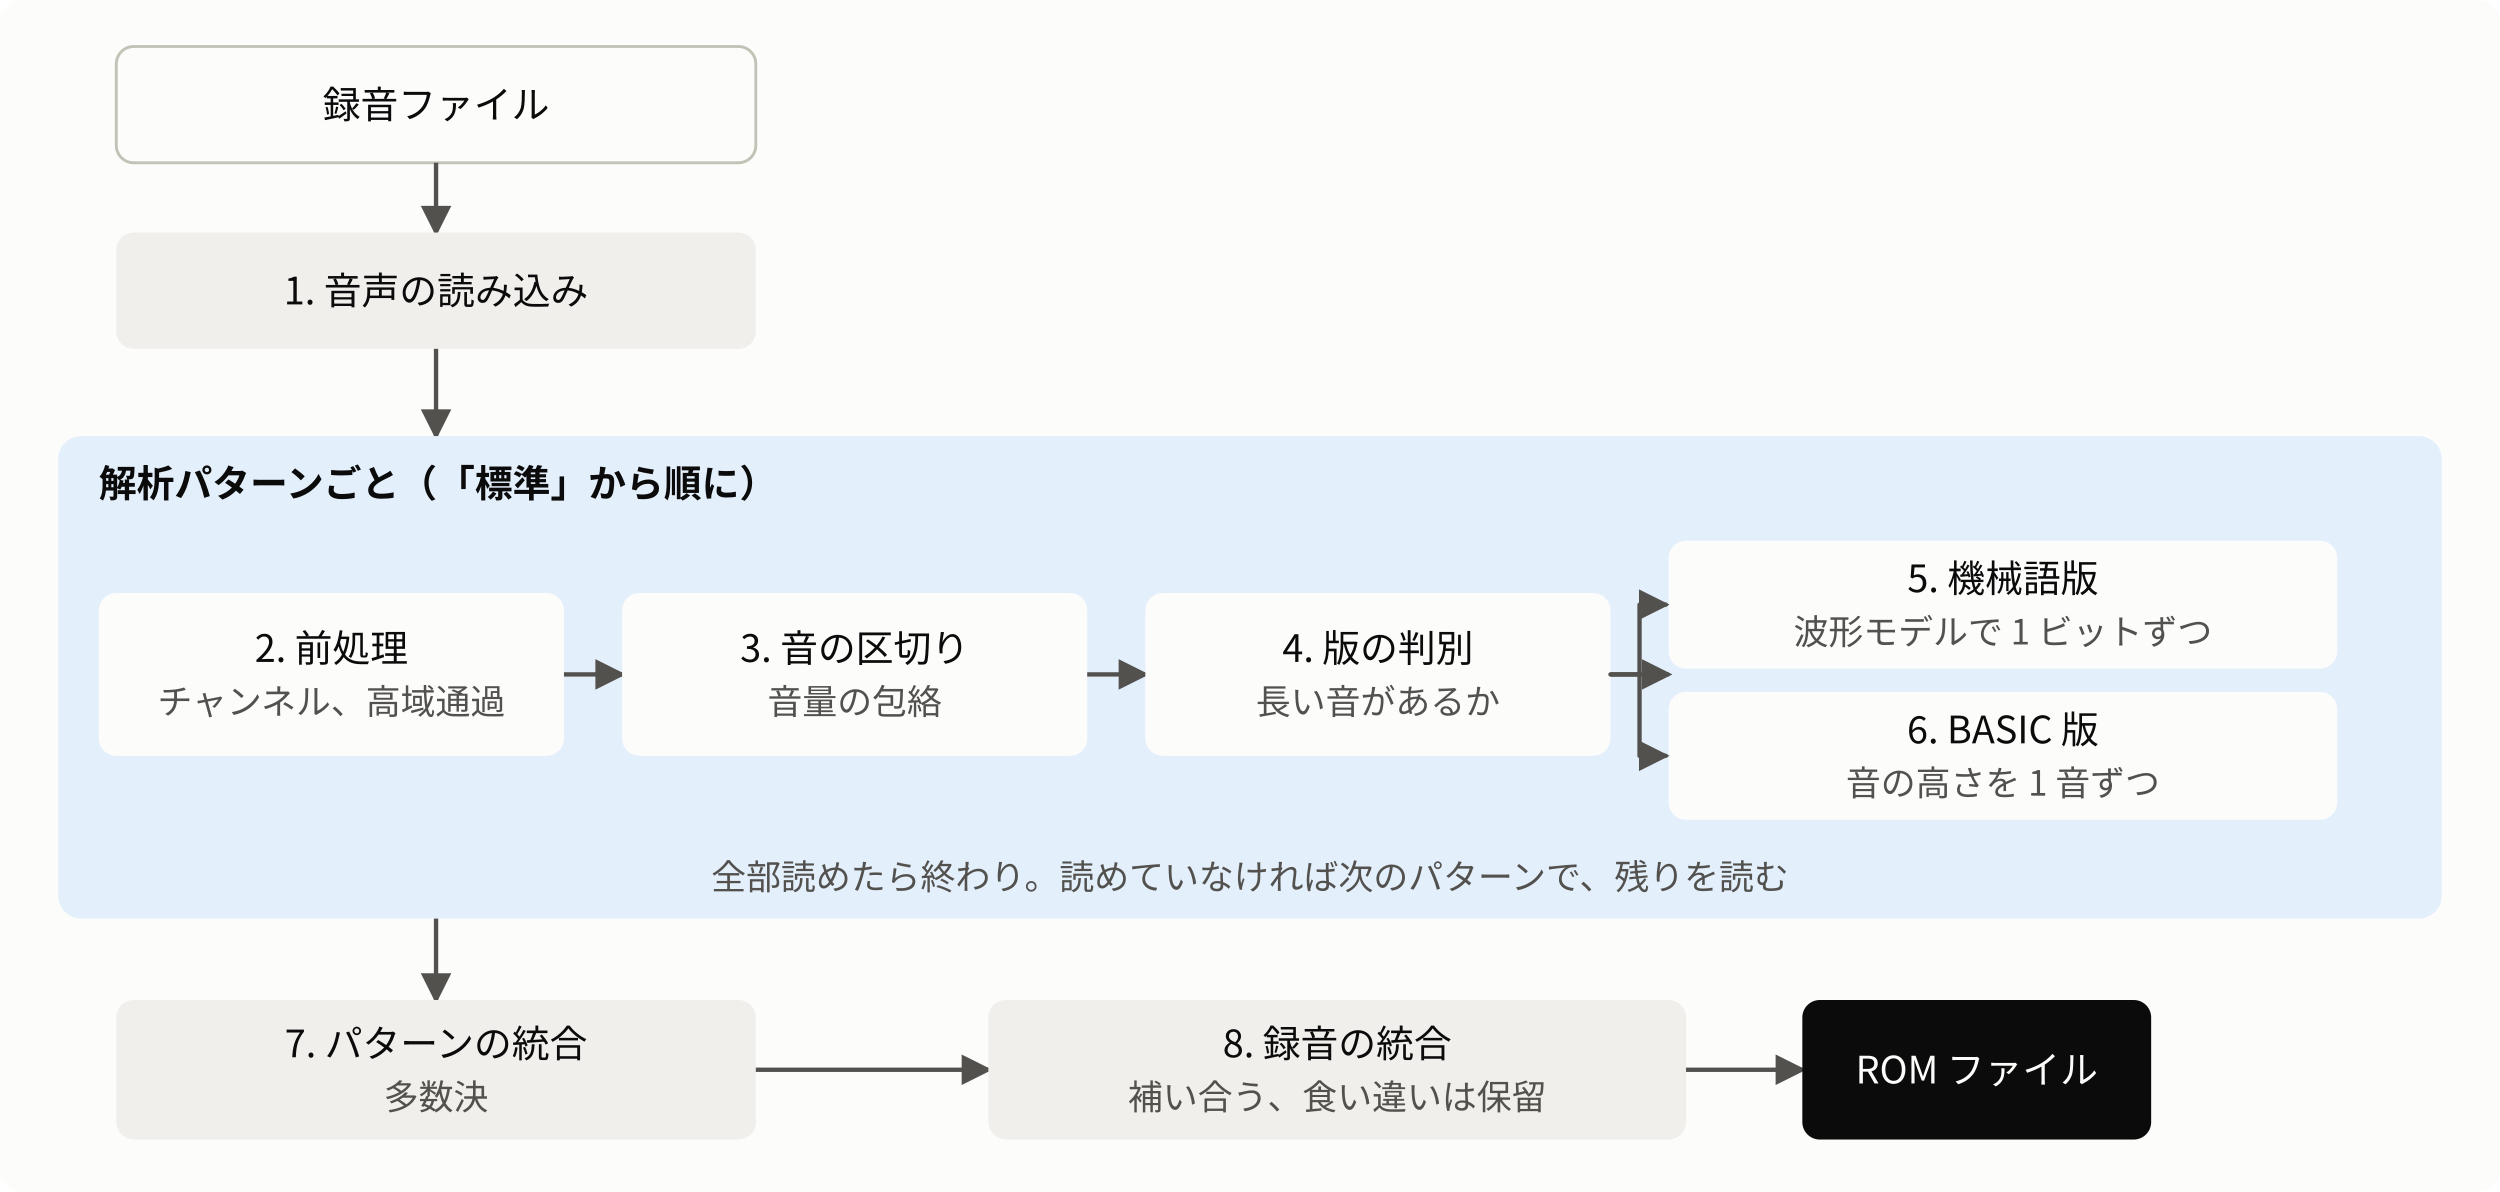
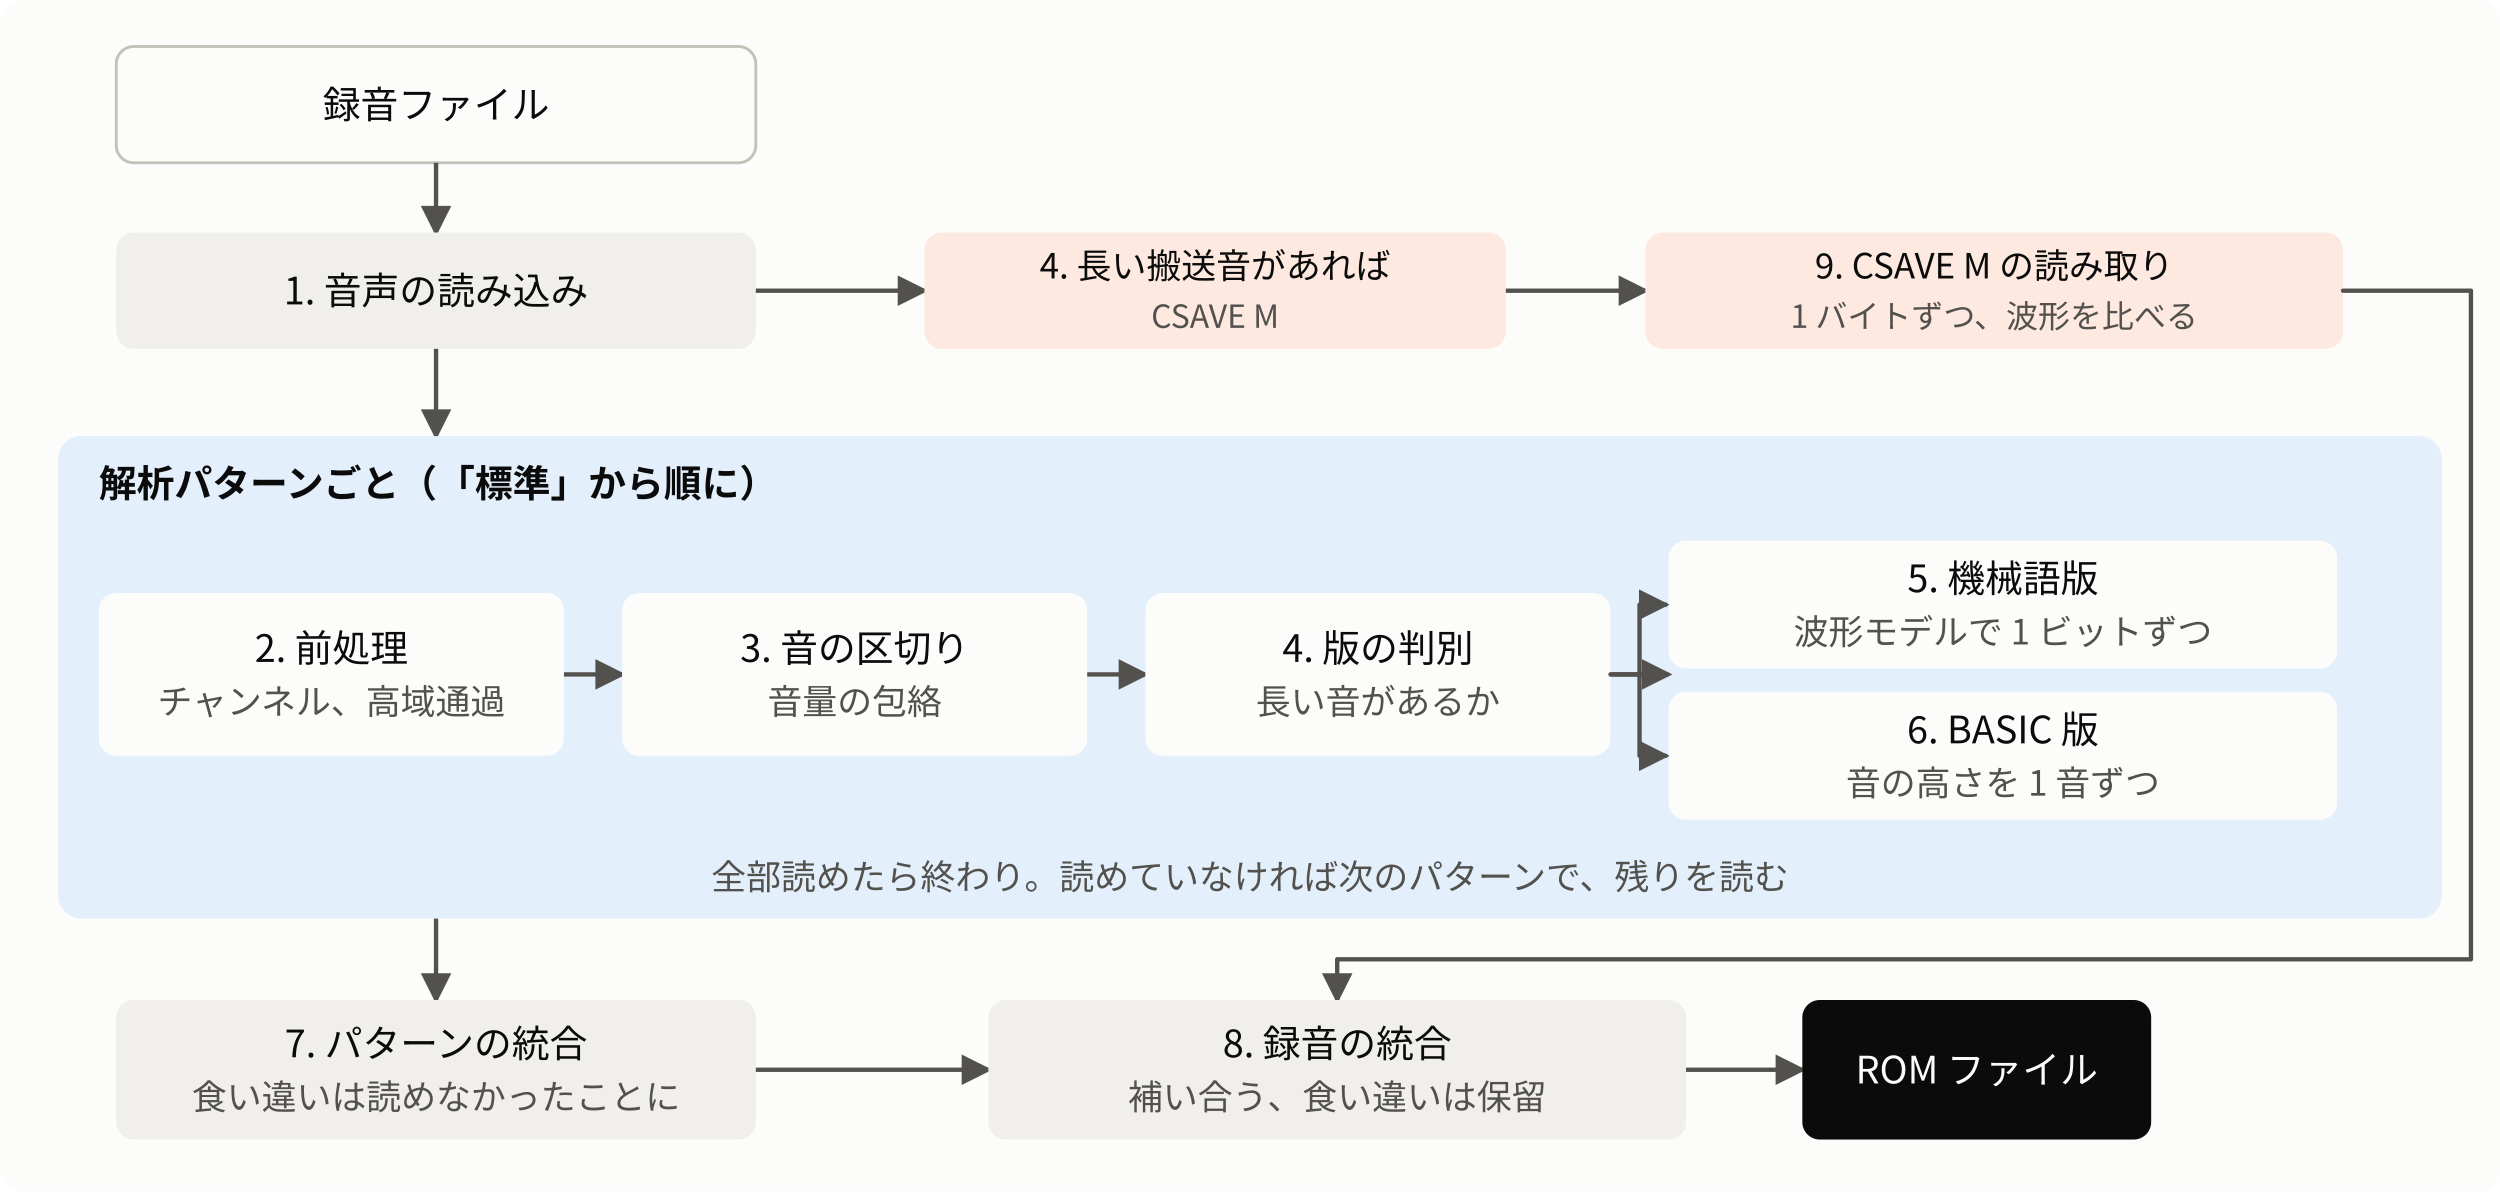
<svg xmlns="http://www.w3.org/2000/svg" viewBox="0 0 860 410" width="860" height="410" font-family="system-ui, -apple-system, &quot;Segoe UI&quot;, &quot;Yu Gothic UI&quot;, &quot;Hiragino Sans&quot;, &quot;Noto Sans CJK JP&quot;, sans-serif" role="img">
  <defs>
    <marker id="arrow" viewBox="0 0 8 8" refX="7" refY="4" markerWidth="7" markerHeight="7" orient="auto-start-reverse">
      <path d="M0 0L8 4L0 8z" fill="#52514e" />
    </marker>
  </defs>
  <rect width="860" height="410" rx="8" fill="#fcfcfb" />
  <rect x="40.0" y="16.0" width="220.0" height="40.0" rx="6" fill="#fcfcfb" stroke="#c3c2b7" />
  <text x="150.0" y="40.7" font-size="13" fill="#0b0b0b" text-anchor="middle">録音ファイル</text>
  <line x1="150.0" y1="56.0" x2="150.0" y2="80.0" stroke="#52514e" stroke-width="1.5" marker-end="url(#arrow)" />
  <rect x="40.0" y="80.0" width="220.0" height="40.0" rx="6" fill="#f0efec" />
  <text x="150.0" y="104.7" font-size="13" fill="#0b0b0b" text-anchor="middle">1. 音声の読み込み</text>
  <line x1="150.0" y1="120.0" x2="150.0" y2="150.0" stroke="#52514e" stroke-width="1.5" marker-end="url(#arrow)" />
+   <line x1="260.0" y1="100.0" x2="318.0" y2="100.0" stroke="#52514e" stroke-width="1.5" marker-end="url(#arrow)" />
+   <rect x="318.0" y="80.0" width="200.0" height="40.0" rx="6" fill="#fde9e0" />
+   <text x="418.0" y="95.8" font-size="12" fill="#0b0b0b" text-anchor="middle">4. 長い搬送音があれば</text>
+   <text x="418.0" y="112.8" font-size="11" fill="#52514e" text-anchor="middle">CSAVE M</text>
+   <line x1="518.0" y1="100.0" x2="566.0" y2="100.0" stroke="#52514e" stroke-width="1.5" marker-end="url(#arrow)" />
+   <rect x="566.0" y="80.0" width="240.0" height="40.0" rx="6" fill="#fde9e0" />
+   <text x="686.0" y="95.8" font-size="12" fill="#0b0b0b" text-anchor="middle">9. CSAVE M の読み取り</text>
+   <text x="686.0" y="112.8" font-size="11" fill="#52514e" text-anchor="middle">1 バイトずつ、波形を比べる</text>
+   <path d="M806 100 L850 100 L850 330 L460 330 L460 344" fill="none" stroke="#52514e" stroke-width="1.5" stroke-linejoin="round" stroke-linecap="round" marker-end="url(#arrow)" />
  <rect x="20.0" y="150.0" width="820.0" height="166.0" rx="8" fill="#e4effc" />
  <text x="34.0" y="171.0" font-size="13" fill="#0b0b0b" text-anchor="start" font-weight="600">解析パターンごと（「標準」から順に）</text>
  <rect x="34.0" y="204.0" width="160.0" height="56.0" rx="6" fill="#fcfcfb" />
  <text x="114.0" y="227.7" font-size="13" fill="#0b0b0b" text-anchor="middle">2. 前処理</text>
  <text x="114.0" y="245.7" font-size="12" fill="#52514e" text-anchor="middle">チャンネル、高域通過</text>
  <line x1="194.0" y1="232.0" x2="214.0" y2="232.0" stroke="#52514e" stroke-width="1.5" marker-end="url(#arrow)" />
  <rect x="214.0" y="204.0" width="160.0" height="56.0" rx="6" fill="#fcfcfb" />
  <text x="294.0" y="227.7" font-size="13" fill="#0b0b0b" text-anchor="middle">3. 音の区切り</text>
  <text x="294.0" y="245.7" font-size="12" fill="#52514e" text-anchor="middle">音量の包絡</text>
  <line x1="374.0" y1="232.0" x2="394.0" y2="232.0" stroke="#52514e" stroke-width="1.5" marker-end="url(#arrow)" />
  <rect x="394.0" y="204.0" width="160.0" height="56.0" rx="6" fill="#fcfcfb" />
  <text x="474.0" y="227.7" font-size="13" fill="#0b0b0b" text-anchor="middle">4. 版の判別</text>
  <text x="474.0" y="245.7" font-size="12" fill="#52514e" text-anchor="middle">長い音があるか</text>
  <line x1="554.0" y1="232.0" x2="574.0" y2="232.0" stroke="#52514e" stroke-width="1.5" marker-end="url(#arrow)" />
  <rect x="574.0" y="186.0" width="230.0" height="44.0" rx="6" fill="#fcfcfb" />
  <text x="689.0" y="203.7" font-size="13" fill="#0b0b0b" text-anchor="middle">5. 機械語版</text>
  <text x="689.0" y="221.7" font-size="12" fill="#52514e" text-anchor="middle">波形モデルで 1 ビットずつ</text>
  <rect x="574.0" y="238.0" width="230.0" height="44.0" rx="6" fill="#fcfcfb" />
  <text x="689.0" y="255.7" font-size="13" fill="#0b0b0b" text-anchor="middle">6. BASIC 版</text>
  <text x="689.0" y="273.7" font-size="12" fill="#52514e" text-anchor="middle">音の高さを 1 音ずつ</text>
  <path d="M554 232 L564 232 L564 208 L573 208" fill="none" stroke="#52514e" stroke-width="1.5" stroke-linejoin="round" stroke-linecap="round" marker-end="url(#arrow)" />
  <path d="M564 232 L564 260 L573 260" fill="none" stroke="#52514e" stroke-width="1.5" stroke-linejoin="round" stroke-linecap="round" marker-end="url(#arrow)" />
  <text x="430.0" y="306.0" font-size="12" fill="#52514e" text-anchor="middle">全部読めたら終わり。読めていなければ次のパターンで、残りを読む</text>
  <line x1="150.0" y1="316.0" x2="150.0" y2="344.0" stroke="#52514e" stroke-width="1.5" marker-end="url(#arrow)" />
  <rect x="40.0" y="344.0" width="220.0" height="48.0" rx="6" fill="#f0efec" />
  <text x="150.0" y="363.7" font-size="13" fill="#0b0b0b" text-anchor="middle">7. パターンの統合</text>
-   <text x="150.0" y="381.7" font-size="12" fill="#52514e" text-anchor="middle">多数決</text>
+   <text x="150.0" y="381.7" font-size="12" fill="#52514e" text-anchor="middle">食い違いは読めなかったことに</text>
  <line x1="260.0" y1="368.0" x2="340.0" y2="368.0" stroke="#52514e" stroke-width="1.5" marker-end="url(#arrow)" />
  <rect x="340.0" y="344.0" width="240.0" height="48.0" rx="6" fill="#f0efec" />
  <text x="460.0" y="363.7" font-size="13" fill="#0b0b0b" text-anchor="middle">8. 録音の統合</text>
  <text x="460.0" y="381.7" font-size="12" fill="#52514e" text-anchor="middle">補い合う、食い違いは保留</text>
  <line x1="580.0" y1="368.0" x2="620.0" y2="368.0" stroke="#52514e" stroke-width="1.5" marker-end="url(#arrow)" />
  <rect x="620.0" y="344.0" width="120.0" height="48.0" rx="6" fill="#0b0b0b" />
  <text x="680.0" y="372.7" font-size="13" fill="#fcfcfb" text-anchor="middle">ROM ファイル</text>
</svg>
